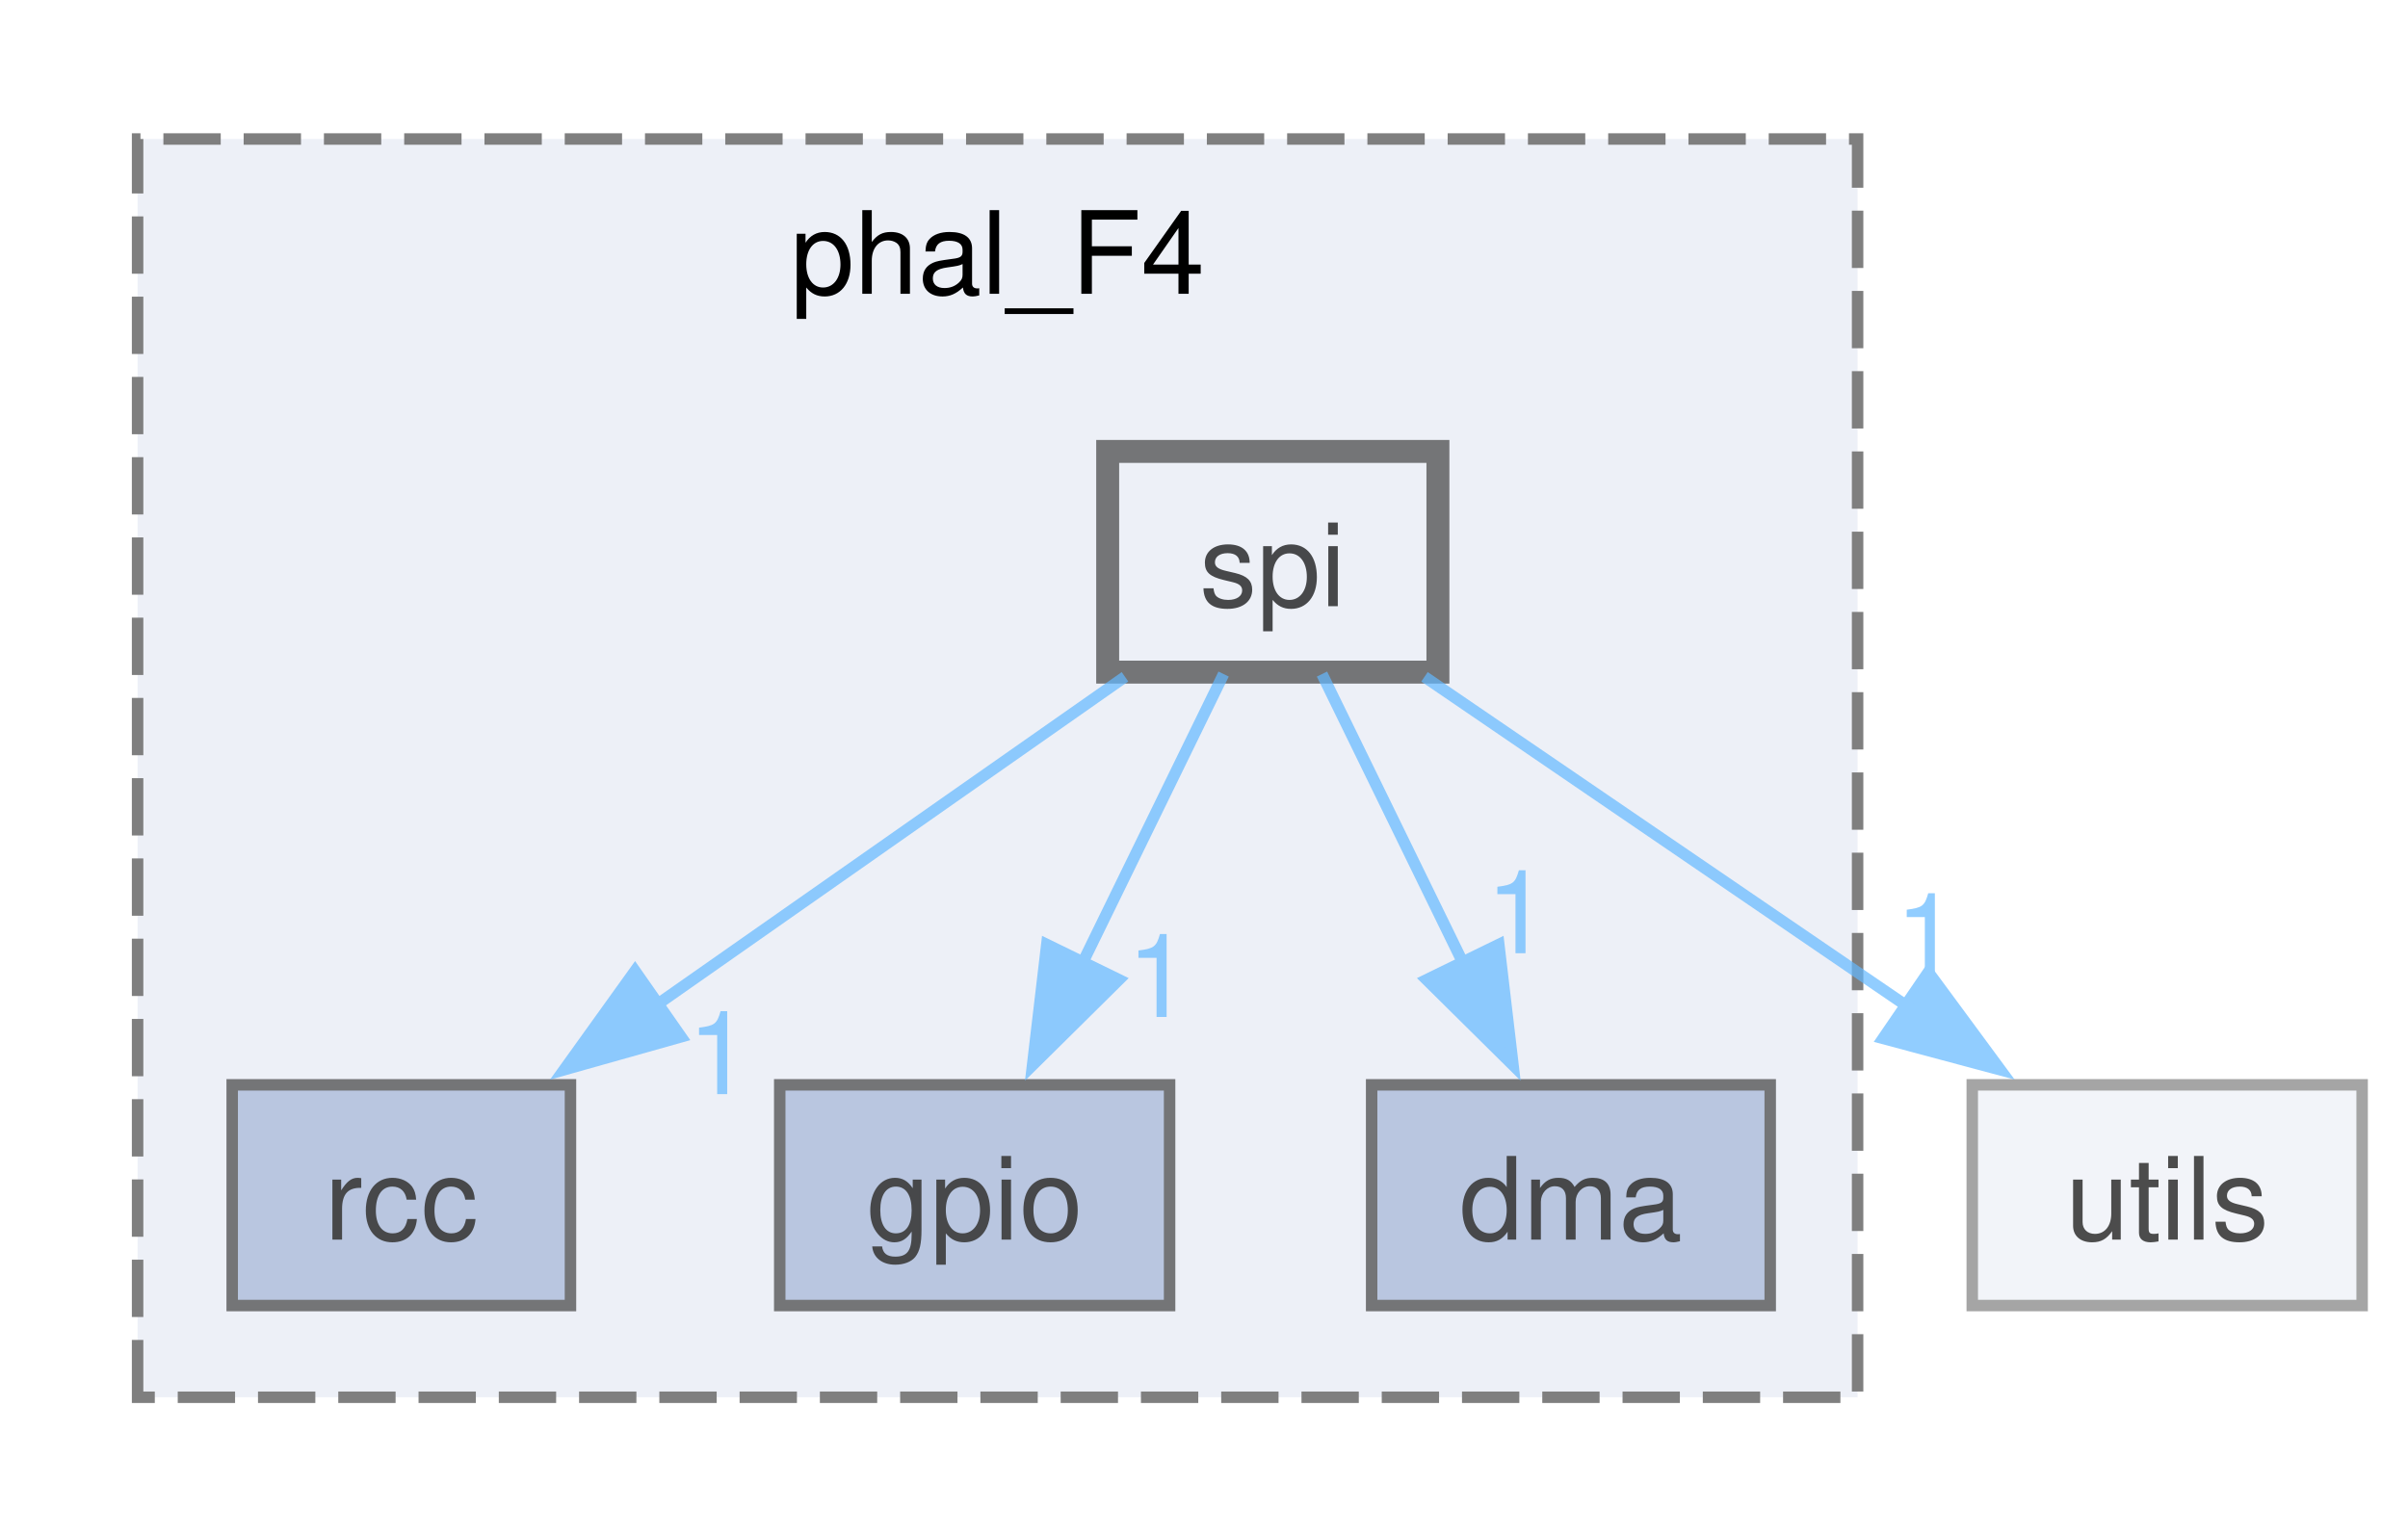
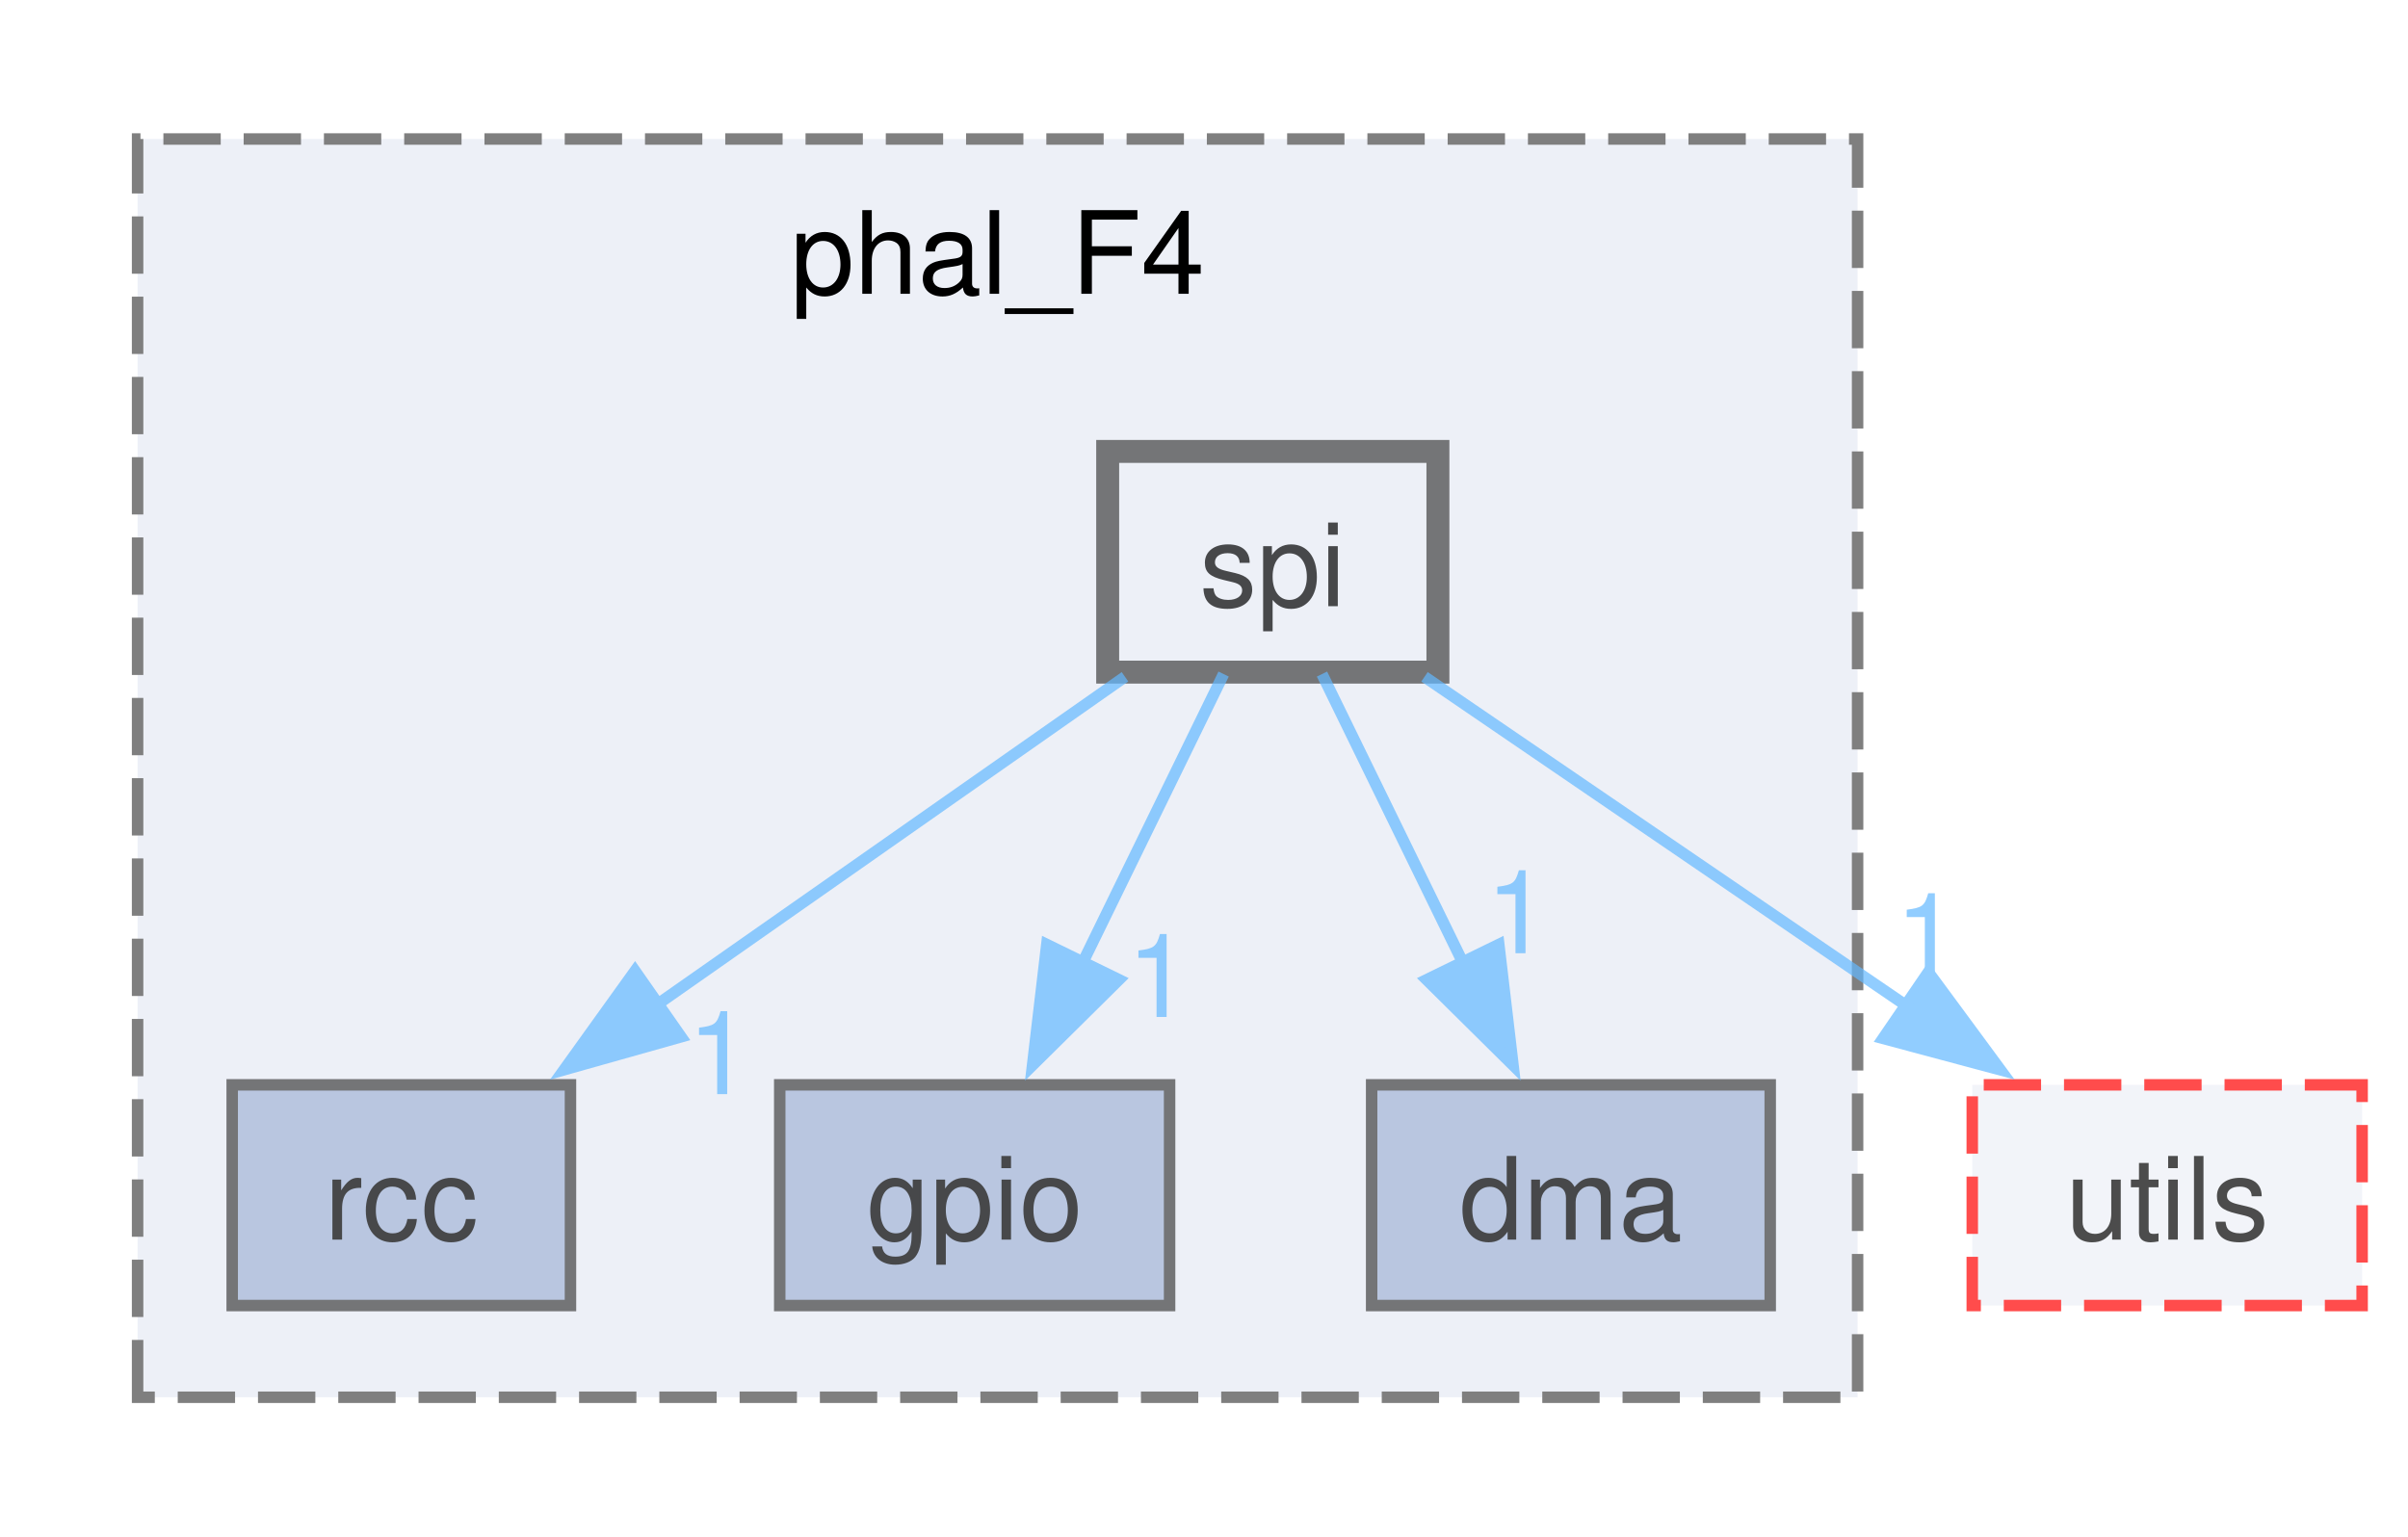
<svg xmlns="http://www.w3.org/2000/svg" xmlns:xlink="http://www.w3.org/1999/xlink" width="210pt" height="134pt" viewBox="0.00 0.00 210.00 133.75">
  <svg id="main" version="1.1" xml:space="preserve">
    <style type="text/css">
.node, .edge {opacity: 0.7;}
.node.selected, .edge.selected {opacity: 1;}
.edge:hover path { stroke: red; }
.edge:hover polygon { stroke: red; fill: red; }
</style>
    <svg id="graph" class="graph">
      <g id="graph0" class="graph" transform="scale(1 1) rotate(0) translate(4 129.75)">
        <g id="clust1" class="cluster">
          <g id="a_clust1">
            <a xlink:href="dir_461b66df71e52d228022cdfbb9418655.html" target="_top" xlink:title="phal_F4">
              <polygon fill="#edf0f7" stroke="#7f7f7f" stroke-dasharray="5,2" points="8,-8 8,-117.75 158,-117.75 158,-8 8,-8" />
              <text text-anchor="middle" x="83" y="-104.25" font-family="Helvetica,sans-Serif" font-size="10.00">phal_F4</text>
            </a>
          </g>
        </g>
        <g id="node1" class="node">
          <g id="a_node1">
            <a xlink:href="dir_0109ea6118e5149d930a4b2527e111b3.html" target="_top" xlink:title="rcc">
              <polygon fill="#a2b4d6" stroke="#404040" points="45.75,-35.25 16.25,-35.25 16.25,-16 45.75,-16 45.75,-35.25" />
              <text text-anchor="middle" x="31" y="-21.75" font-family="Helvetica,sans-Serif" font-size="10.00">rcc</text>
            </a>
          </g>
        </g>
        <g id="node2" class="node">
          <g id="a_node2">
            <a xlink:href="dir_425142bfed9127c13c813d0d09289c5f.html" target="_top" xlink:title="gpio">
              <polygon fill="#a2b4d6" stroke="#404040" points="98,-35.25 64,-35.25 64,-16 98,-16 98,-35.25" />
              <text text-anchor="middle" x="81" y="-21.75" font-family="Helvetica,sans-Serif" font-size="10.00">gpio</text>
            </a>
          </g>
        </g>
        <g id="node3" class="node">
          <g id="a_node3">
            <a xlink:href="dir_b474a2f57065de3fbb53707f12ab1d84.html" target="_top" xlink:title="dma">
              <polygon fill="#a2b4d6" stroke="#404040" points="150.38,-35.25 115.62,-35.25 115.62,-16 150.38,-16 150.38,-35.25" />
              <text text-anchor="middle" x="133" y="-21.75" font-family="Helvetica,sans-Serif" font-size="10.00">dma</text>
            </a>
          </g>
        </g>
        <g id="node4" class="node">
          <g id="a_node4">
            <a xlink:href="dir_20d1b1921b6828b0c943053a628ca4e2.html" target="_top" xlink:title="spi">
              <polygon fill="#edf0f7" stroke="#404040" stroke-width="2" points="121.4,-90.5 92.6,-90.5 92.6,-71.25 121.4,-71.25 121.4,-90.5" />
              <text text-anchor="middle" x="107" y="-77" font-family="Helvetica,sans-Serif" font-size="10.00">spi</text>
            </a>
          </g>
        </g>
        <g id="edge1" class="edge">
          <g id="a_edge1">
            <a xlink:href="dir_000070_000059.html" target="_top">
              <path fill="none" stroke="#63b8ff" d="M94.11,-70.84C82.97,-63.04 66.63,-51.59 53.36,-42.29" />
              <polygon fill="#63b8ff" stroke="#63b8ff" points="55.39,-39.44 45.2,-36.57 51.38,-45.18 55.39,-39.44" />
            </a>
          </g>
          <g id="a_edge1-headlabel">
            <a xlink:href="dir_000070_000059.html" target="_top" xlink:title="1">
              <text text-anchor="middle" x="58.73" y="-34.44" font-family="Helvetica,sans-Serif" font-size="10.00" fill="#63b8ff">1</text>
            </a>
          </g>
        </g>
        <g id="edge2" class="edge">
          <g id="a_edge2">
            <a xlink:href="dir_000070_000041.html" target="_top">
              <path fill="none" stroke="#63b8ff" d="M102.71,-71.08C99.38,-64.26 94.64,-54.56 90.44,-45.95" />
              <polygon fill="#63b8ff" stroke="#63b8ff" points="93.58,-44.42 86.05,-36.97 87.29,-47.49 93.58,-44.42" />
            </a>
          </g>
          <g id="a_edge2-headlabel">
            <a xlink:href="dir_000070_000041.html" target="_top" xlink:title="1">
              <text text-anchor="middle" x="97.05" y="-41.17" font-family="Helvetica,sans-Serif" font-size="10.00" fill="#63b8ff">1</text>
            </a>
          </g>
        </g>
        <g id="edge4" class="edge">
          <g id="a_edge4">
            <a xlink:href="dir_000070_000025.html" target="_top">
              <path fill="none" stroke="#63b8ff" d="M111.29,-71.08C114.62,-64.26 119.36,-54.56 123.56,-45.95" />
              <polygon fill="#63b8ff" stroke="#63b8ff" points="126.71,-47.49 127.95,-36.97 120.42,-44.42 126.71,-47.49" />
            </a>
          </g>
          <g id="a_edge4-headlabel">
            <a xlink:href="dir_000070_000025.html" target="_top" xlink:title="1">
              <text text-anchor="middle" x="128.35" y="-46.73" font-family="Helvetica,sans-Serif" font-size="10.00" fill="#63b8ff">1</text>
            </a>
          </g>
        </g>
        <g id="node5" class="node">
          <g id="a_node5">
            <a xlink:href="dir_43b58effa8f021174a1d652cabb0d2a8.html" target="_top" xlink:title="utils">
-               <polygon fill="#edf0f7" stroke="#7f7f7f" points="202,-35.25 168,-35.25 168,-16 202,-16 202,-35.25" />
+               <polygon fill="#edf0f7" stroke="red" stroke-dasharray="5,2" points="202,-35.25 168,-35.25 168,-16 202,-16 202,-35.25" />
              <text text-anchor="middle" x="185" y="-21.75" font-family="Helvetica,sans-Serif" font-size="10.00">utils</text>
            </a>
          </g>
        </g>
        <g id="edge3" class="edge">
          <g id="a_edge3">
-             <a xlink:href="dir_000070_000095.html" target="_top">
+             <a xlink:href="dir_000070_000096.html" target="_top">
              <path fill="none" stroke="#63b8ff" d="M120.23,-70.84C131.77,-62.96 148.77,-51.36 162.45,-42.02" />
              <polygon fill="#63b8ff" stroke="#63b8ff" points="164.17,-45.08 170.45,-36.56 160.22,-39.3 164.17,-45.08" />
            </a>
          </g>
          <g id="a_edge3-headlabel">
-             <a xlink:href="dir_000070_000095.html" target="_top" xlink:title="1">
+             <a xlink:href="dir_000070_000096.html" target="_top" xlink:title="1">
              <text text-anchor="middle" x="164.05" y="-44.73" font-family="Helvetica,sans-Serif" font-size="10.00" fill="#63b8ff">1</text>
            </a>
          </g>
        </g>
      </g>
    </svg>
  </svg>
  <style type="text/css">

[data-mouse-over-selected='false'] { opacity: 0.7; }
[data-mouse-over-selected='true']  { opacity: 1.0; }

</style>
</svg>
